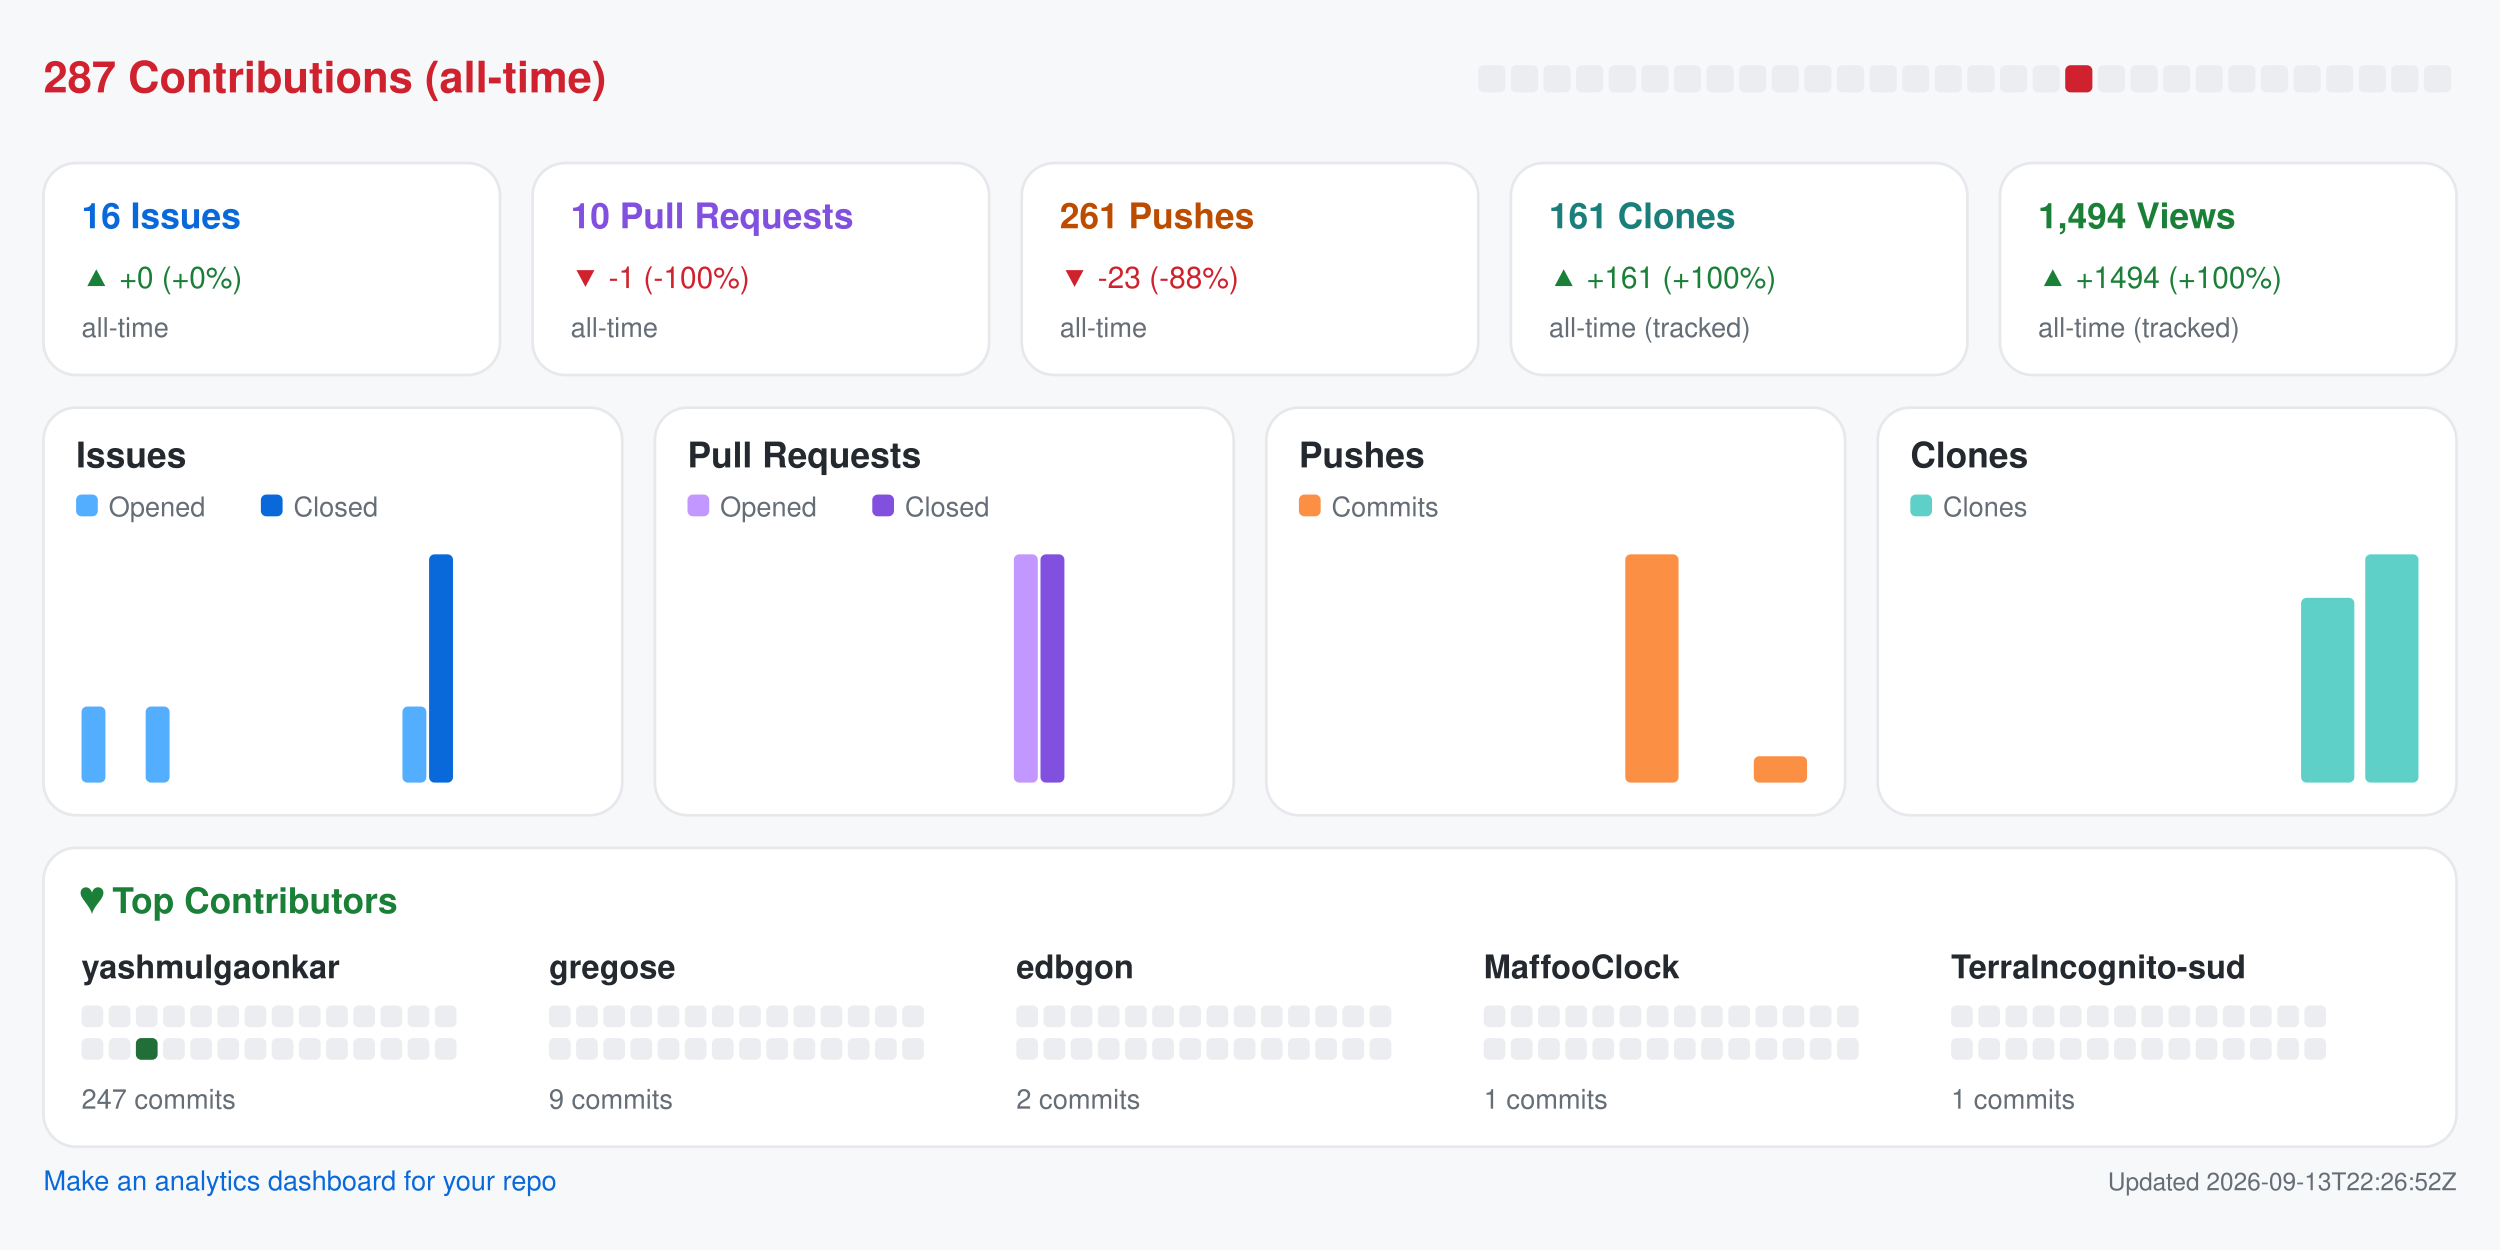
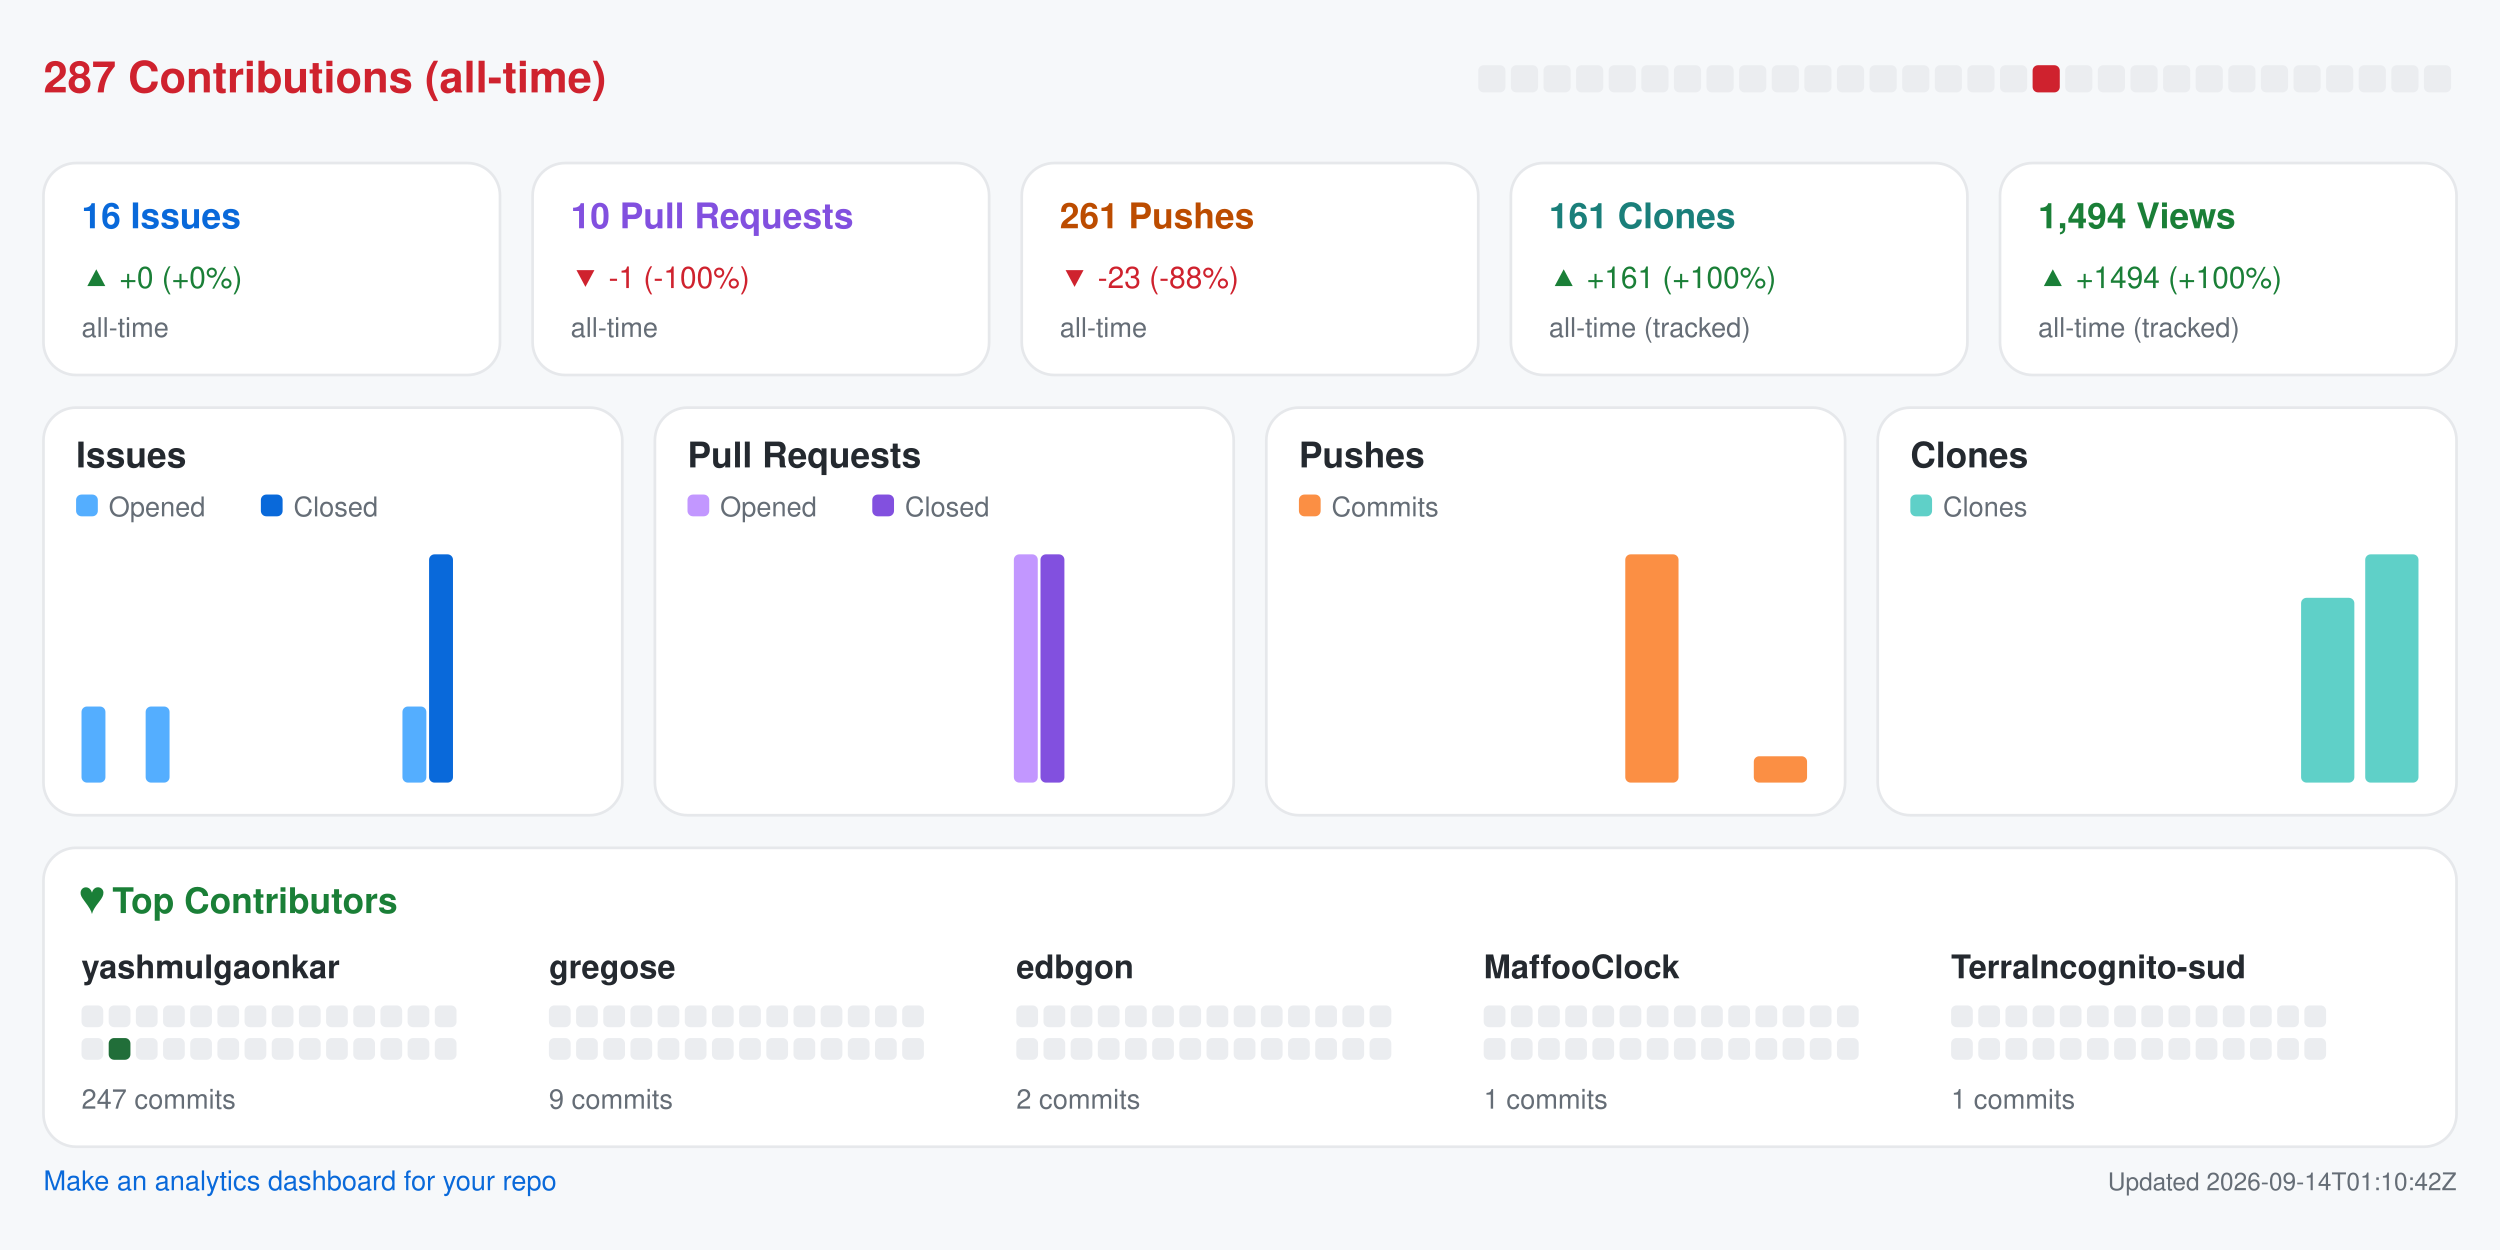
<svg xmlns="http://www.w3.org/2000/svg" width="920" height="460" viewBox="0 0 920 460" role="img" aria-label="Repository analytics for yashmulgaonkar/halo">
  <rect x="0.0" y="0.0" width="920.0" height="460.0" rx="0" fill="#f6f8fa" />
  <text x="16.0" y="34.0" fill="#cf222e" font-size="16" font-family="-apple-system,BlinkMacSystemFont,Segoe UI,Helvetica,Arial,sans-serif" font-weight="600" text-anchor="start">287 Contributions (all-time)</text>
  <rect x="544.0" y="24.0" width="10.0" height="10.0" rx="2" fill="#ebedf0" />
  <rect x="556.0" y="24.0" width="10.0" height="10.0" rx="2" fill="#ebedf0" />
  <rect x="568.0" y="24.0" width="10.0" height="10.0" rx="2" fill="#ebedf0" />
  <rect x="580.0" y="24.0" width="10.0" height="10.0" rx="2" fill="#ebedf0" />
  <rect x="592.0" y="24.0" width="10.0" height="10.0" rx="2" fill="#ebedf0" />
  <rect x="604.0" y="24.0" width="10.0" height="10.0" rx="2" fill="#ebedf0" />
  <rect x="616.0" y="24.0" width="10.0" height="10.0" rx="2" fill="#ebedf0" />
  <rect x="628.0" y="24.0" width="10.0" height="10.0" rx="2" fill="#ebedf0" />
  <rect x="640.0" y="24.0" width="10.0" height="10.0" rx="2" fill="#ebedf0" />
  <rect x="652.0" y="24.0" width="10.0" height="10.0" rx="2" fill="#ebedf0" />
  <rect x="664.0" y="24.0" width="10.0" height="10.0" rx="2" fill="#ebedf0" />
  <rect x="676.0" y="24.0" width="10.0" height="10.0" rx="2" fill="#ebedf0" />
  <rect x="688.0" y="24.0" width="10.0" height="10.0" rx="2" fill="#ebedf0" />
  <rect x="700.0" y="24.0" width="10.0" height="10.0" rx="2" fill="#ebedf0" />
  <rect x="712.0" y="24.0" width="10.0" height="10.0" rx="2" fill="#ebedf0" />
  <rect x="724.0" y="24.0" width="10.0" height="10.0" rx="2" fill="#ebedf0" />
  <rect x="736.0" y="24.0" width="10.0" height="10.0" rx="2" fill="#ebedf0" />
-   <rect x="748.0" y="24.0" width="10.0" height="10.0" rx="2" fill="#ebedf0" />
-   <rect x="760.0" y="24.0" width="10.0" height="10.0" rx="2" fill="#cf222e" />
+   <rect x="748.0" y="24.0" width="10.0" height="10.0" rx="2" fill="#cf222e" />
+   <rect x="760.0" y="24.0" width="10.0" height="10.0" rx="2" fill="#ebedf0" />
  <rect x="772.0" y="24.0" width="10.0" height="10.0" rx="2" fill="#ebedf0" />
  <rect x="784.0" y="24.0" width="10.0" height="10.0" rx="2" fill="#ebedf0" />
  <rect x="796.0" y="24.0" width="10.0" height="10.0" rx="2" fill="#ebedf0" />
  <rect x="808.0" y="24.0" width="10.0" height="10.0" rx="2" fill="#ebedf0" />
  <rect x="820.0" y="24.0" width="10.0" height="10.0" rx="2" fill="#ebedf0" />
  <rect x="832.0" y="24.0" width="10.0" height="10.0" rx="2" fill="#ebedf0" />
  <rect x="844.0" y="24.0" width="10.0" height="10.0" rx="2" fill="#ebedf0" />
  <rect x="856.0" y="24.0" width="10.0" height="10.0" rx="2" fill="#ebedf0" />
  <rect x="868.0" y="24.0" width="10.0" height="10.0" rx="2" fill="#ebedf0" />
  <rect x="880.0" y="24.0" width="10.0" height="10.0" rx="2" fill="#ebedf0" />
  <rect x="892.0" y="24.0" width="10.0" height="10.0" rx="2" fill="#ebedf0" />
  <rect x="16.0" y="60.0" width="168.0" height="78.0" rx="12" fill="#ffffff" stroke="#e6e8eb" />
  <text x="30.0" y="84.0" fill="#0969da" font-size="13" font-family="-apple-system,BlinkMacSystemFont,Segoe UI,Helvetica,Arial,sans-serif" font-weight="600" text-anchor="start">16 Issues</text>
  <text x="30.0" y="106.0" fill="#1a7f37" font-size="11" font-family="-apple-system,BlinkMacSystemFont,Segoe UI,Helvetica,Arial,sans-serif" font-weight="400" text-anchor="start">▲ +0 (+0%)</text>
  <text x="30.0" y="124.0" fill="#656d76" font-size="10" font-family="-apple-system,BlinkMacSystemFont,Segoe UI,Helvetica,Arial,sans-serif" font-weight="400" text-anchor="start">all-time</text>
  <rect x="196.0" y="60.0" width="168.0" height="78.0" rx="12" fill="#ffffff" stroke="#e6e8eb" />
  <text x="210.0" y="84.0" fill="#8250df" font-size="13" font-family="-apple-system,BlinkMacSystemFont,Segoe UI,Helvetica,Arial,sans-serif" font-weight="600" text-anchor="start">10 Pull Requests</text>
  <text x="210.0" y="106.0" fill="#cf222e" font-size="11" font-family="-apple-system,BlinkMacSystemFont,Segoe UI,Helvetica,Arial,sans-serif" font-weight="400" text-anchor="start">▼ -1 (-100%)</text>
  <text x="210.0" y="124.0" fill="#656d76" font-size="10" font-family="-apple-system,BlinkMacSystemFont,Segoe UI,Helvetica,Arial,sans-serif" font-weight="400" text-anchor="start">all-time</text>
  <rect x="376.0" y="60.0" width="168.0" height="78.0" rx="12" fill="#ffffff" stroke="#e6e8eb" />
  <text x="390.0" y="84.0" fill="#bc4c00" font-size="13" font-family="-apple-system,BlinkMacSystemFont,Segoe UI,Helvetica,Arial,sans-serif" font-weight="600" text-anchor="start">261 Pushes</text>
  <text x="390.0" y="106.0" fill="#cf222e" font-size="11" font-family="-apple-system,BlinkMacSystemFont,Segoe UI,Helvetica,Arial,sans-serif" font-weight="400" text-anchor="start">▼ -23 (-88%)</text>
  <text x="390.0" y="124.0" fill="#656d76" font-size="10" font-family="-apple-system,BlinkMacSystemFont,Segoe UI,Helvetica,Arial,sans-serif" font-weight="400" text-anchor="start">all-time</text>
  <rect x="556.0" y="60.0" width="168.0" height="78.0" rx="12" fill="#ffffff" stroke="#e6e8eb" />
  <text x="570.0" y="84.0" fill="#1a7f7a" font-size="13" font-family="-apple-system,BlinkMacSystemFont,Segoe UI,Helvetica,Arial,sans-serif" font-weight="600" text-anchor="start">161 Clones</text>
  <text x="570.0" y="106.0" fill="#1a7f37" font-size="11" font-family="-apple-system,BlinkMacSystemFont,Segoe UI,Helvetica,Arial,sans-serif" font-weight="400" text-anchor="start">▲ +161 (+100%)</text>
  <text x="570.0" y="124.0" fill="#656d76" font-size="10" font-family="-apple-system,BlinkMacSystemFont,Segoe UI,Helvetica,Arial,sans-serif" font-weight="400" text-anchor="start">all-time (tracked)</text>
  <rect x="736.0" y="60.0" width="168.0" height="78.0" rx="12" fill="#ffffff" stroke="#e6e8eb" />
  <text x="750.0" y="84.0" fill="#1a7f37" font-size="13" font-family="-apple-system,BlinkMacSystemFont,Segoe UI,Helvetica,Arial,sans-serif" font-weight="600" text-anchor="start">1,494 Views</text>
  <text x="750.0" y="106.0" fill="#1a7f37" font-size="11" font-family="-apple-system,BlinkMacSystemFont,Segoe UI,Helvetica,Arial,sans-serif" font-weight="400" text-anchor="start">▲ +1494 (+100%)</text>
  <text x="750.0" y="124.0" fill="#656d76" font-size="10" font-family="-apple-system,BlinkMacSystemFont,Segoe UI,Helvetica,Arial,sans-serif" font-weight="400" text-anchor="start">all-time (tracked)</text>
  <rect x="16.0" y="150.0" width="213.0" height="150.0" rx="12" fill="#ffffff" stroke="#e6e8eb" />
  <text x="28.0" y="172.0" fill="#24292f" font-size="13" font-family="-apple-system,BlinkMacSystemFont,Segoe UI,Helvetica,Arial,sans-serif" font-weight="600" text-anchor="start">Issues</text>
  <rect x="28.0" y="182.0" width="8.0" height="8.0" rx="2" fill="#54aeff" />
  <text x="40.0" y="190.0" fill="#656d76" font-size="10" font-family="-apple-system,BlinkMacSystemFont,Segoe UI,Helvetica,Arial,sans-serif" font-weight="400" text-anchor="start">Opened</text>
  <rect x="96.0" y="182.0" width="8.0" height="8.0" rx="2" fill="#0969da" />
  <text x="108.0" y="190.0" fill="#656d76" font-size="10" font-family="-apple-system,BlinkMacSystemFont,Segoe UI,Helvetica,Arial,sans-serif" font-weight="400" text-anchor="start">Closed</text>
  <rect x="30.0" y="260.0" width="8.8" height="28.0" rx="2" fill="#54aeff" />
  <rect x="39.8" y="288.0" width="8.8" height="0.0" rx="2" fill="#0969da" />
  <rect x="53.6" y="260.0" width="8.8" height="28.0" rx="2" fill="#54aeff" />
  <rect x="63.4" y="288.0" width="8.8" height="0.0" rx="2" fill="#0969da" />
  <rect x="77.2" y="288.0" width="8.8" height="0.0" rx="2" fill="#54aeff" />
  <rect x="87.1" y="288.0" width="8.8" height="0.0" rx="2" fill="#0969da" />
  <rect x="100.9" y="288.0" width="8.8" height="0.0" rx="2" fill="#54aeff" />
  <rect x="110.7" y="288.0" width="8.8" height="0.0" rx="2" fill="#0969da" />
  <rect x="124.5" y="288.0" width="8.8" height="0.0" rx="2" fill="#54aeff" />
  <rect x="134.3" y="288.0" width="8.8" height="0.0" rx="2" fill="#0969da" />
  <rect x="148.1" y="260.0" width="8.8" height="28.0" rx="2" fill="#54aeff" />
  <rect x="157.9" y="204.0" width="8.8" height="84.0" rx="2" fill="#0969da" />
  <rect x="171.8" y="288.0" width="8.8" height="0.0" rx="2" fill="#54aeff" />
  <rect x="181.6" y="288.0" width="8.8" height="0.0" rx="2" fill="#0969da" />
  <rect x="195.4" y="288.0" width="8.8" height="0.0" rx="2" fill="#54aeff" />
  <rect x="205.2" y="288.0" width="8.8" height="0.0" rx="2" fill="#0969da" />
  <rect x="241.0" y="150.0" width="213.0" height="150.0" rx="12" fill="#ffffff" stroke="#e6e8eb" />
  <text x="253.0" y="172.0" fill="#24292f" font-size="13" font-family="-apple-system,BlinkMacSystemFont,Segoe UI,Helvetica,Arial,sans-serif" font-weight="600" text-anchor="start">Pull Requests</text>
  <rect x="253.0" y="182.0" width="8.0" height="8.0" rx="2" fill="#c297ff" />
  <text x="265.0" y="190.0" fill="#656d76" font-size="10" font-family="-apple-system,BlinkMacSystemFont,Segoe UI,Helvetica,Arial,sans-serif" font-weight="400" text-anchor="start">Opened</text>
  <rect x="321.0" y="182.0" width="8.0" height="8.0" rx="2" fill="#8250df" />
  <text x="333.0" y="190.0" fill="#656d76" font-size="10" font-family="-apple-system,BlinkMacSystemFont,Segoe UI,Helvetica,Arial,sans-serif" font-weight="400" text-anchor="start">Closed</text>
  <rect x="255.0" y="288.0" width="8.8" height="0.0" rx="2" fill="#c297ff" />
  <rect x="264.8" y="288.0" width="8.8" height="0.0" rx="2" fill="#8250df" />
  <rect x="278.6" y="288.0" width="8.8" height="0.0" rx="2" fill="#c297ff" />
  <rect x="288.4" y="288.0" width="8.8" height="0.0" rx="2" fill="#8250df" />
  <rect x="302.2" y="288.0" width="8.8" height="0.0" rx="2" fill="#c297ff" />
  <rect x="312.1" y="288.0" width="8.8" height="0.0" rx="2" fill="#8250df" />
  <rect x="325.9" y="288.0" width="8.8" height="0.0" rx="2" fill="#c297ff" />
  <rect x="335.7" y="288.0" width="8.8" height="0.0" rx="2" fill="#8250df" />
  <rect x="349.5" y="288.0" width="8.8" height="0.0" rx="2" fill="#c297ff" />
  <rect x="359.3" y="288.0" width="8.8" height="0.0" rx="2" fill="#8250df" />
  <rect x="373.1" y="204.0" width="8.8" height="84.0" rx="2" fill="#c297ff" />
  <rect x="382.9" y="204.0" width="8.8" height="84.0" rx="2" fill="#8250df" />
  <rect x="396.8" y="288.0" width="8.8" height="0.0" rx="2" fill="#c297ff" />
  <rect x="406.6" y="288.0" width="8.8" height="0.0" rx="2" fill="#8250df" />
  <rect x="420.4" y="288.0" width="8.8" height="0.0" rx="2" fill="#c297ff" />
  <rect x="430.2" y="288.0" width="8.8" height="0.0" rx="2" fill="#8250df" />
  <rect x="466.0" y="150.0" width="213.0" height="150.0" rx="12" fill="#ffffff" stroke="#e6e8eb" />
  <text x="478.0" y="172.0" fill="#24292f" font-size="13" font-family="-apple-system,BlinkMacSystemFont,Segoe UI,Helvetica,Arial,sans-serif" font-weight="600" text-anchor="start">Pushes</text>
  <rect x="478.0" y="182.0" width="8.0" height="8.0" rx="2" fill="#fb8f44" />
  <text x="490.0" y="190.0" fill="#656d76" font-size="10" font-family="-apple-system,BlinkMacSystemFont,Segoe UI,Helvetica,Arial,sans-serif" font-weight="400" text-anchor="start">Commits</text>
  <rect x="480.0" y="288.0" width="19.6" height="0.0" rx="2" fill="#fb8f44" />
  <rect x="503.6" y="288.0" width="19.6" height="0.0" rx="2" fill="#fb8f44" />
  <rect x="527.2" y="288.0" width="19.6" height="0.0" rx="2" fill="#fb8f44" />
  <rect x="550.9" y="288.0" width="19.6" height="0.0" rx="2" fill="#fb8f44" />
  <rect x="574.5" y="288.0" width="19.6" height="0.0" rx="2" fill="#fb8f44" />
  <rect x="598.1" y="204.0" width="19.6" height="84.0" rx="2" fill="#fb8f44" />
  <rect x="621.8" y="288.0" width="19.6" height="0.0" rx="2" fill="#fb8f44" />
  <rect x="645.4" y="278.3" width="19.6" height="9.7" rx="2" fill="#fb8f44" />
  <rect x="691.0" y="150.0" width="213.0" height="150.0" rx="12" fill="#ffffff" stroke="#e6e8eb" />
  <text x="703.0" y="172.0" fill="#24292f" font-size="13" font-family="-apple-system,BlinkMacSystemFont,Segoe UI,Helvetica,Arial,sans-serif" font-weight="600" text-anchor="start">Clones</text>
  <rect x="703.0" y="182.0" width="8.0" height="8.0" rx="2" fill="#5fd0c8" />
  <text x="715.0" y="190.0" fill="#656d76" font-size="10" font-family="-apple-system,BlinkMacSystemFont,Segoe UI,Helvetica,Arial,sans-serif" font-weight="400" text-anchor="start">Clones</text>
  <rect x="705.0" y="288.0" width="19.6" height="0.0" rx="2" fill="#5fd0c8" />
  <rect x="728.6" y="288.0" width="19.6" height="0.0" rx="2" fill="#5fd0c8" />
  <rect x="752.2" y="288.0" width="19.6" height="0.0" rx="2" fill="#5fd0c8" />
  <rect x="775.9" y="288.0" width="19.6" height="0.0" rx="2" fill="#5fd0c8" />
  <rect x="799.5" y="288.0" width="19.6" height="0.0" rx="2" fill="#5fd0c8" />
  <rect x="823.1" y="288.0" width="19.6" height="0.0" rx="2" fill="#5fd0c8" />
  <rect x="846.8" y="220.0" width="19.6" height="68.0" rx="2" fill="#5fd0c8" />
  <rect x="870.4" y="204.0" width="19.6" height="84.0" rx="2" fill="#5fd0c8" />
  <rect x="16.0" y="312.0" width="888.0" height="110.0" rx="12" fill="#ffffff" stroke="#e6e8eb" />
  <text x="30.0" y="336.0" fill="#1a7f37" font-size="13" font-family="-apple-system,BlinkMacSystemFont,Segoe UI,Helvetica,Arial,sans-serif" font-weight="600" text-anchor="start">♥  Top Contributors</text>
  <text x="30.0" y="360.0" fill="#24292f" font-size="12" font-family="-apple-system,BlinkMacSystemFont,Segoe UI,Helvetica,Arial,sans-serif" font-weight="600" text-anchor="start">yashmulgaonkar</text>
  <rect x="30.0" y="370.0" width="8.0" height="8.0" rx="2" fill="#ebedf0" />
  <rect x="40.0" y="370.0" width="8.0" height="8.0" rx="2" fill="#ebedf0" />
  <rect x="50.0" y="370.0" width="8.0" height="8.0" rx="2" fill="#ebedf0" />
  <rect x="60.0" y="370.0" width="8.0" height="8.0" rx="2" fill="#ebedf0" />
  <rect x="70.0" y="370.0" width="8.0" height="8.0" rx="2" fill="#ebedf0" />
  <rect x="80.0" y="370.0" width="8.0" height="8.0" rx="2" fill="#ebedf0" />
  <rect x="90.0" y="370.0" width="8.0" height="8.0" rx="2" fill="#ebedf0" />
  <rect x="100.0" y="370.0" width="8.0" height="8.0" rx="2" fill="#ebedf0" />
  <rect x="110.0" y="370.0" width="8.0" height="8.0" rx="2" fill="#ebedf0" />
  <rect x="120.0" y="370.0" width="8.0" height="8.0" rx="2" fill="#ebedf0" />
  <rect x="130.0" y="370.0" width="8.0" height="8.0" rx="2" fill="#ebedf0" />
  <rect x="140.0" y="370.0" width="8.0" height="8.0" rx="2" fill="#ebedf0" />
  <rect x="150.0" y="370.0" width="8.0" height="8.0" rx="2" fill="#ebedf0" />
  <rect x="160.0" y="370.0" width="8.0" height="8.0" rx="2" fill="#ebedf0" />
  <rect x="30.0" y="382.0" width="8.0" height="8.0" rx="2" fill="#ebedf0" />
-   <rect x="40.0" y="382.0" width="8.0" height="8.0" rx="2" fill="#ebedf0" />
-   <rect x="50.0" y="382.0" width="8.0" height="8.0" rx="2" fill="#216e39" />
+   <rect x="40.0" y="382.0" width="8.0" height="8.0" rx="2" fill="#216e39" />
+   <rect x="50.0" y="382.0" width="8.0" height="8.0" rx="2" fill="#ebedf0" />
  <rect x="60.0" y="382.0" width="8.0" height="8.0" rx="2" fill="#ebedf0" />
  <rect x="70.0" y="382.0" width="8.0" height="8.0" rx="2" fill="#ebedf0" />
  <rect x="80.0" y="382.0" width="8.0" height="8.0" rx="2" fill="#ebedf0" />
  <rect x="90.0" y="382.0" width="8.0" height="8.0" rx="2" fill="#ebedf0" />
  <rect x="100.0" y="382.0" width="8.0" height="8.0" rx="2" fill="#ebedf0" />
  <rect x="110.0" y="382.0" width="8.0" height="8.0" rx="2" fill="#ebedf0" />
  <rect x="120.0" y="382.0" width="8.0" height="8.0" rx="2" fill="#ebedf0" />
  <rect x="130.0" y="382.0" width="8.0" height="8.0" rx="2" fill="#ebedf0" />
  <rect x="140.0" y="382.0" width="8.0" height="8.0" rx="2" fill="#ebedf0" />
  <rect x="150.0" y="382.0" width="8.0" height="8.0" rx="2" fill="#ebedf0" />
  <rect x="160.0" y="382.0" width="8.0" height="8.0" rx="2" fill="#ebedf0" />
  <text x="30.0" y="408.0" fill="#656d76" font-size="10" font-family="-apple-system,BlinkMacSystemFont,Segoe UI,Helvetica,Arial,sans-serif" font-weight="400" text-anchor="start">247 commits</text>
  <text x="202.0" y="360.0" fill="#24292f" font-size="12" font-family="-apple-system,BlinkMacSystemFont,Segoe UI,Helvetica,Arial,sans-serif" font-weight="600" text-anchor="start">gregose</text>
  <rect x="202.0" y="370.0" width="8.0" height="8.0" rx="2" fill="#ebedf0" />
  <rect x="212.0" y="370.0" width="8.0" height="8.0" rx="2" fill="#ebedf0" />
  <rect x="222.0" y="370.0" width="8.0" height="8.0" rx="2" fill="#ebedf0" />
  <rect x="232.0" y="370.0" width="8.0" height="8.0" rx="2" fill="#ebedf0" />
  <rect x="242.0" y="370.0" width="8.0" height="8.0" rx="2" fill="#ebedf0" />
  <rect x="252.0" y="370.0" width="8.0" height="8.0" rx="2" fill="#ebedf0" />
  <rect x="262.0" y="370.0" width="8.0" height="8.0" rx="2" fill="#ebedf0" />
  <rect x="272.0" y="370.0" width="8.0" height="8.0" rx="2" fill="#ebedf0" />
  <rect x="282.0" y="370.0" width="8.0" height="8.0" rx="2" fill="#ebedf0" />
  <rect x="292.0" y="370.0" width="8.0" height="8.0" rx="2" fill="#ebedf0" />
  <rect x="302.0" y="370.0" width="8.0" height="8.0" rx="2" fill="#ebedf0" />
  <rect x="312.0" y="370.0" width="8.0" height="8.0" rx="2" fill="#ebedf0" />
  <rect x="322.0" y="370.0" width="8.0" height="8.0" rx="2" fill="#ebedf0" />
  <rect x="332.0" y="370.0" width="8.0" height="8.0" rx="2" fill="#ebedf0" />
  <rect x="202.0" y="382.0" width="8.0" height="8.0" rx="2" fill="#ebedf0" />
  <rect x="212.0" y="382.0" width="8.0" height="8.0" rx="2" fill="#ebedf0" />
  <rect x="222.0" y="382.0" width="8.0" height="8.0" rx="2" fill="#ebedf0" />
  <rect x="232.0" y="382.0" width="8.0" height="8.0" rx="2" fill="#ebedf0" />
  <rect x="242.0" y="382.0" width="8.0" height="8.0" rx="2" fill="#ebedf0" />
  <rect x="252.0" y="382.0" width="8.0" height="8.0" rx="2" fill="#ebedf0" />
  <rect x="262.0" y="382.0" width="8.0" height="8.0" rx="2" fill="#ebedf0" />
  <rect x="272.0" y="382.0" width="8.0" height="8.0" rx="2" fill="#ebedf0" />
  <rect x="282.0" y="382.0" width="8.0" height="8.0" rx="2" fill="#ebedf0" />
  <rect x="292.0" y="382.0" width="8.0" height="8.0" rx="2" fill="#ebedf0" />
  <rect x="302.0" y="382.0" width="8.0" height="8.0" rx="2" fill="#ebedf0" />
  <rect x="312.0" y="382.0" width="8.0" height="8.0" rx="2" fill="#ebedf0" />
  <rect x="322.0" y="382.0" width="8.0" height="8.0" rx="2" fill="#ebedf0" />
  <rect x="332.0" y="382.0" width="8.0" height="8.0" rx="2" fill="#ebedf0" />
  <text x="202.0" y="408.0" fill="#656d76" font-size="10" font-family="-apple-system,BlinkMacSystemFont,Segoe UI,Helvetica,Arial,sans-serif" font-weight="400" text-anchor="start">9 commits</text>
  <text x="374.0" y="360.0" fill="#24292f" font-size="12" font-family="-apple-system,BlinkMacSystemFont,Segoe UI,Helvetica,Arial,sans-serif" font-weight="600" text-anchor="start">edbgon</text>
  <rect x="374.0" y="370.0" width="8.0" height="8.0" rx="2" fill="#ebedf0" />
  <rect x="384.0" y="370.0" width="8.0" height="8.0" rx="2" fill="#ebedf0" />
  <rect x="394.0" y="370.0" width="8.0" height="8.0" rx="2" fill="#ebedf0" />
  <rect x="404.0" y="370.0" width="8.0" height="8.0" rx="2" fill="#ebedf0" />
  <rect x="414.0" y="370.0" width="8.0" height="8.0" rx="2" fill="#ebedf0" />
  <rect x="424.0" y="370.0" width="8.0" height="8.0" rx="2" fill="#ebedf0" />
  <rect x="434.0" y="370.0" width="8.0" height="8.0" rx="2" fill="#ebedf0" />
  <rect x="444.0" y="370.0" width="8.0" height="8.0" rx="2" fill="#ebedf0" />
  <rect x="454.0" y="370.0" width="8.0" height="8.0" rx="2" fill="#ebedf0" />
  <rect x="464.0" y="370.0" width="8.0" height="8.0" rx="2" fill="#ebedf0" />
  <rect x="474.0" y="370.0" width="8.0" height="8.0" rx="2" fill="#ebedf0" />
  <rect x="484.0" y="370.0" width="8.0" height="8.0" rx="2" fill="#ebedf0" />
  <rect x="494.0" y="370.0" width="8.0" height="8.0" rx="2" fill="#ebedf0" />
  <rect x="504.0" y="370.0" width="8.0" height="8.0" rx="2" fill="#ebedf0" />
  <rect x="374.0" y="382.0" width="8.0" height="8.0" rx="2" fill="#ebedf0" />
  <rect x="384.0" y="382.0" width="8.0" height="8.0" rx="2" fill="#ebedf0" />
  <rect x="394.0" y="382.0" width="8.0" height="8.0" rx="2" fill="#ebedf0" />
  <rect x="404.0" y="382.0" width="8.0" height="8.0" rx="2" fill="#ebedf0" />
  <rect x="414.0" y="382.0" width="8.0" height="8.0" rx="2" fill="#ebedf0" />
  <rect x="424.0" y="382.0" width="8.0" height="8.0" rx="2" fill="#ebedf0" />
  <rect x="434.0" y="382.0" width="8.0" height="8.0" rx="2" fill="#ebedf0" />
  <rect x="444.0" y="382.0" width="8.0" height="8.0" rx="2" fill="#ebedf0" />
  <rect x="454.0" y="382.0" width="8.0" height="8.0" rx="2" fill="#ebedf0" />
  <rect x="464.0" y="382.0" width="8.0" height="8.0" rx="2" fill="#ebedf0" />
  <rect x="474.0" y="382.0" width="8.0" height="8.0" rx="2" fill="#ebedf0" />
  <rect x="484.0" y="382.0" width="8.0" height="8.0" rx="2" fill="#ebedf0" />
  <rect x="494.0" y="382.0" width="8.0" height="8.0" rx="2" fill="#ebedf0" />
  <rect x="504.0" y="382.0" width="8.0" height="8.0" rx="2" fill="#ebedf0" />
  <text x="374.0" y="408.0" fill="#656d76" font-size="10" font-family="-apple-system,BlinkMacSystemFont,Segoe UI,Helvetica,Arial,sans-serif" font-weight="400" text-anchor="start">2 commits</text>
  <text x="546.0" y="360.0" fill="#24292f" font-size="12" font-family="-apple-system,BlinkMacSystemFont,Segoe UI,Helvetica,Arial,sans-serif" font-weight="600" text-anchor="start">MaffooClock</text>
  <rect x="546.0" y="370.0" width="8.0" height="8.0" rx="2" fill="#ebedf0" />
  <rect x="556.0" y="370.0" width="8.0" height="8.0" rx="2" fill="#ebedf0" />
  <rect x="566.0" y="370.0" width="8.0" height="8.0" rx="2" fill="#ebedf0" />
  <rect x="576.0" y="370.0" width="8.0" height="8.0" rx="2" fill="#ebedf0" />
  <rect x="586.0" y="370.0" width="8.0" height="8.0" rx="2" fill="#ebedf0" />
  <rect x="596.0" y="370.0" width="8.0" height="8.0" rx="2" fill="#ebedf0" />
  <rect x="606.0" y="370.0" width="8.0" height="8.0" rx="2" fill="#ebedf0" />
  <rect x="616.0" y="370.0" width="8.0" height="8.0" rx="2" fill="#ebedf0" />
  <rect x="626.0" y="370.0" width="8.0" height="8.0" rx="2" fill="#ebedf0" />
  <rect x="636.0" y="370.0" width="8.0" height="8.0" rx="2" fill="#ebedf0" />
  <rect x="646.0" y="370.0" width="8.0" height="8.0" rx="2" fill="#ebedf0" />
  <rect x="656.0" y="370.0" width="8.0" height="8.0" rx="2" fill="#ebedf0" />
  <rect x="666.0" y="370.0" width="8.0" height="8.0" rx="2" fill="#ebedf0" />
  <rect x="676.0" y="370.0" width="8.0" height="8.0" rx="2" fill="#ebedf0" />
  <rect x="546.0" y="382.0" width="8.0" height="8.0" rx="2" fill="#ebedf0" />
  <rect x="556.0" y="382.0" width="8.0" height="8.0" rx="2" fill="#ebedf0" />
  <rect x="566.0" y="382.0" width="8.0" height="8.0" rx="2" fill="#ebedf0" />
  <rect x="576.0" y="382.0" width="8.0" height="8.0" rx="2" fill="#ebedf0" />
  <rect x="586.0" y="382.0" width="8.0" height="8.0" rx="2" fill="#ebedf0" />
  <rect x="596.0" y="382.0" width="8.0" height="8.0" rx="2" fill="#ebedf0" />
  <rect x="606.0" y="382.0" width="8.0" height="8.0" rx="2" fill="#ebedf0" />
  <rect x="616.0" y="382.0" width="8.0" height="8.0" rx="2" fill="#ebedf0" />
  <rect x="626.0" y="382.0" width="8.0" height="8.0" rx="2" fill="#ebedf0" />
  <rect x="636.0" y="382.0" width="8.0" height="8.0" rx="2" fill="#ebedf0" />
  <rect x="646.0" y="382.0" width="8.0" height="8.0" rx="2" fill="#ebedf0" />
  <rect x="656.0" y="382.0" width="8.0" height="8.0" rx="2" fill="#ebedf0" />
  <rect x="666.0" y="382.0" width="8.0" height="8.0" rx="2" fill="#ebedf0" />
  <rect x="676.0" y="382.0" width="8.0" height="8.0" rx="2" fill="#ebedf0" />
  <text x="546.0" y="408.0" fill="#656d76" font-size="10" font-family="-apple-system,BlinkMacSystemFont,Segoe UI,Helvetica,Arial,sans-serif" font-weight="400" text-anchor="start">1 commits</text>
  <text x="718.0" y="360.0" fill="#24292f" font-size="12" font-family="-apple-system,BlinkMacSystemFont,Segoe UI,Helvetica,Arial,sans-serif" font-weight="600" text-anchor="start">TerraIncognito-sud</text>
  <rect x="718.0" y="370.0" width="8.0" height="8.0" rx="2" fill="#ebedf0" />
  <rect x="728.0" y="370.0" width="8.0" height="8.0" rx="2" fill="#ebedf0" />
  <rect x="738.0" y="370.0" width="8.0" height="8.0" rx="2" fill="#ebedf0" />
  <rect x="748.0" y="370.0" width="8.0" height="8.0" rx="2" fill="#ebedf0" />
  <rect x="758.0" y="370.0" width="8.0" height="8.0" rx="2" fill="#ebedf0" />
  <rect x="768.0" y="370.0" width="8.0" height="8.0" rx="2" fill="#ebedf0" />
  <rect x="778.0" y="370.0" width="8.0" height="8.0" rx="2" fill="#ebedf0" />
  <rect x="788.0" y="370.0" width="8.0" height="8.0" rx="2" fill="#ebedf0" />
  <rect x="798.0" y="370.0" width="8.0" height="8.0" rx="2" fill="#ebedf0" />
  <rect x="808.0" y="370.0" width="8.0" height="8.0" rx="2" fill="#ebedf0" />
  <rect x="818.0" y="370.0" width="8.0" height="8.0" rx="2" fill="#ebedf0" />
  <rect x="828.0" y="370.0" width="8.0" height="8.0" rx="2" fill="#ebedf0" />
  <rect x="838.0" y="370.0" width="8.0" height="8.0" rx="2" fill="#ebedf0" />
  <rect x="848.0" y="370.0" width="8.0" height="8.0" rx="2" fill="#ebedf0" />
  <rect x="718.0" y="382.0" width="8.0" height="8.0" rx="2" fill="#ebedf0" />
  <rect x="728.0" y="382.0" width="8.0" height="8.0" rx="2" fill="#ebedf0" />
  <rect x="738.0" y="382.0" width="8.0" height="8.0" rx="2" fill="#ebedf0" />
  <rect x="748.0" y="382.0" width="8.0" height="8.0" rx="2" fill="#ebedf0" />
  <rect x="758.0" y="382.0" width="8.0" height="8.0" rx="2" fill="#ebedf0" />
  <rect x="768.0" y="382.0" width="8.0" height="8.0" rx="2" fill="#ebedf0" />
  <rect x="778.0" y="382.0" width="8.0" height="8.0" rx="2" fill="#ebedf0" />
  <rect x="788.0" y="382.0" width="8.0" height="8.0" rx="2" fill="#ebedf0" />
  <rect x="798.0" y="382.0" width="8.0" height="8.0" rx="2" fill="#ebedf0" />
  <rect x="808.0" y="382.0" width="8.0" height="8.0" rx="2" fill="#ebedf0" />
  <rect x="818.0" y="382.0" width="8.0" height="8.0" rx="2" fill="#ebedf0" />
  <rect x="828.0" y="382.0" width="8.0" height="8.0" rx="2" fill="#ebedf0" />
  <rect x="838.0" y="382.0" width="8.0" height="8.0" rx="2" fill="#ebedf0" />
  <rect x="848.0" y="382.0" width="8.0" height="8.0" rx="2" fill="#ebedf0" />
  <text x="718.0" y="408.0" fill="#656d76" font-size="10" font-family="-apple-system,BlinkMacSystemFont,Segoe UI,Helvetica,Arial,sans-serif" font-weight="400" text-anchor="start">1 commits</text>
  <a href="https://github.com/yashmulgaonkar/repo-analytics" target="_blank" rel="noopener noreferrer">
    <text x="16.0" y="438.0" fill="#0969da" font-size="10" font-family="-apple-system,BlinkMacSystemFont,Segoe UI,Helvetica,Arial,sans-serif" font-weight="400" text-anchor="start">Make an analytics dashboard for your repo</text>
  </a>
-   <text x="904.0" y="438.0" fill="#656d76" font-size="9" font-family="-apple-system,BlinkMacSystemFont,Segoe UI,Helvetica,Arial,sans-serif" font-weight="400" text-anchor="end">Updated 2026-09-13T22:26:52Z</text>
+   <text x="904.0" y="438.0" fill="#656d76" font-size="9" font-family="-apple-system,BlinkMacSystemFont,Segoe UI,Helvetica,Arial,sans-serif" font-weight="400" text-anchor="end">Updated 2026-09-14T01:10:42Z</text>
</svg>
